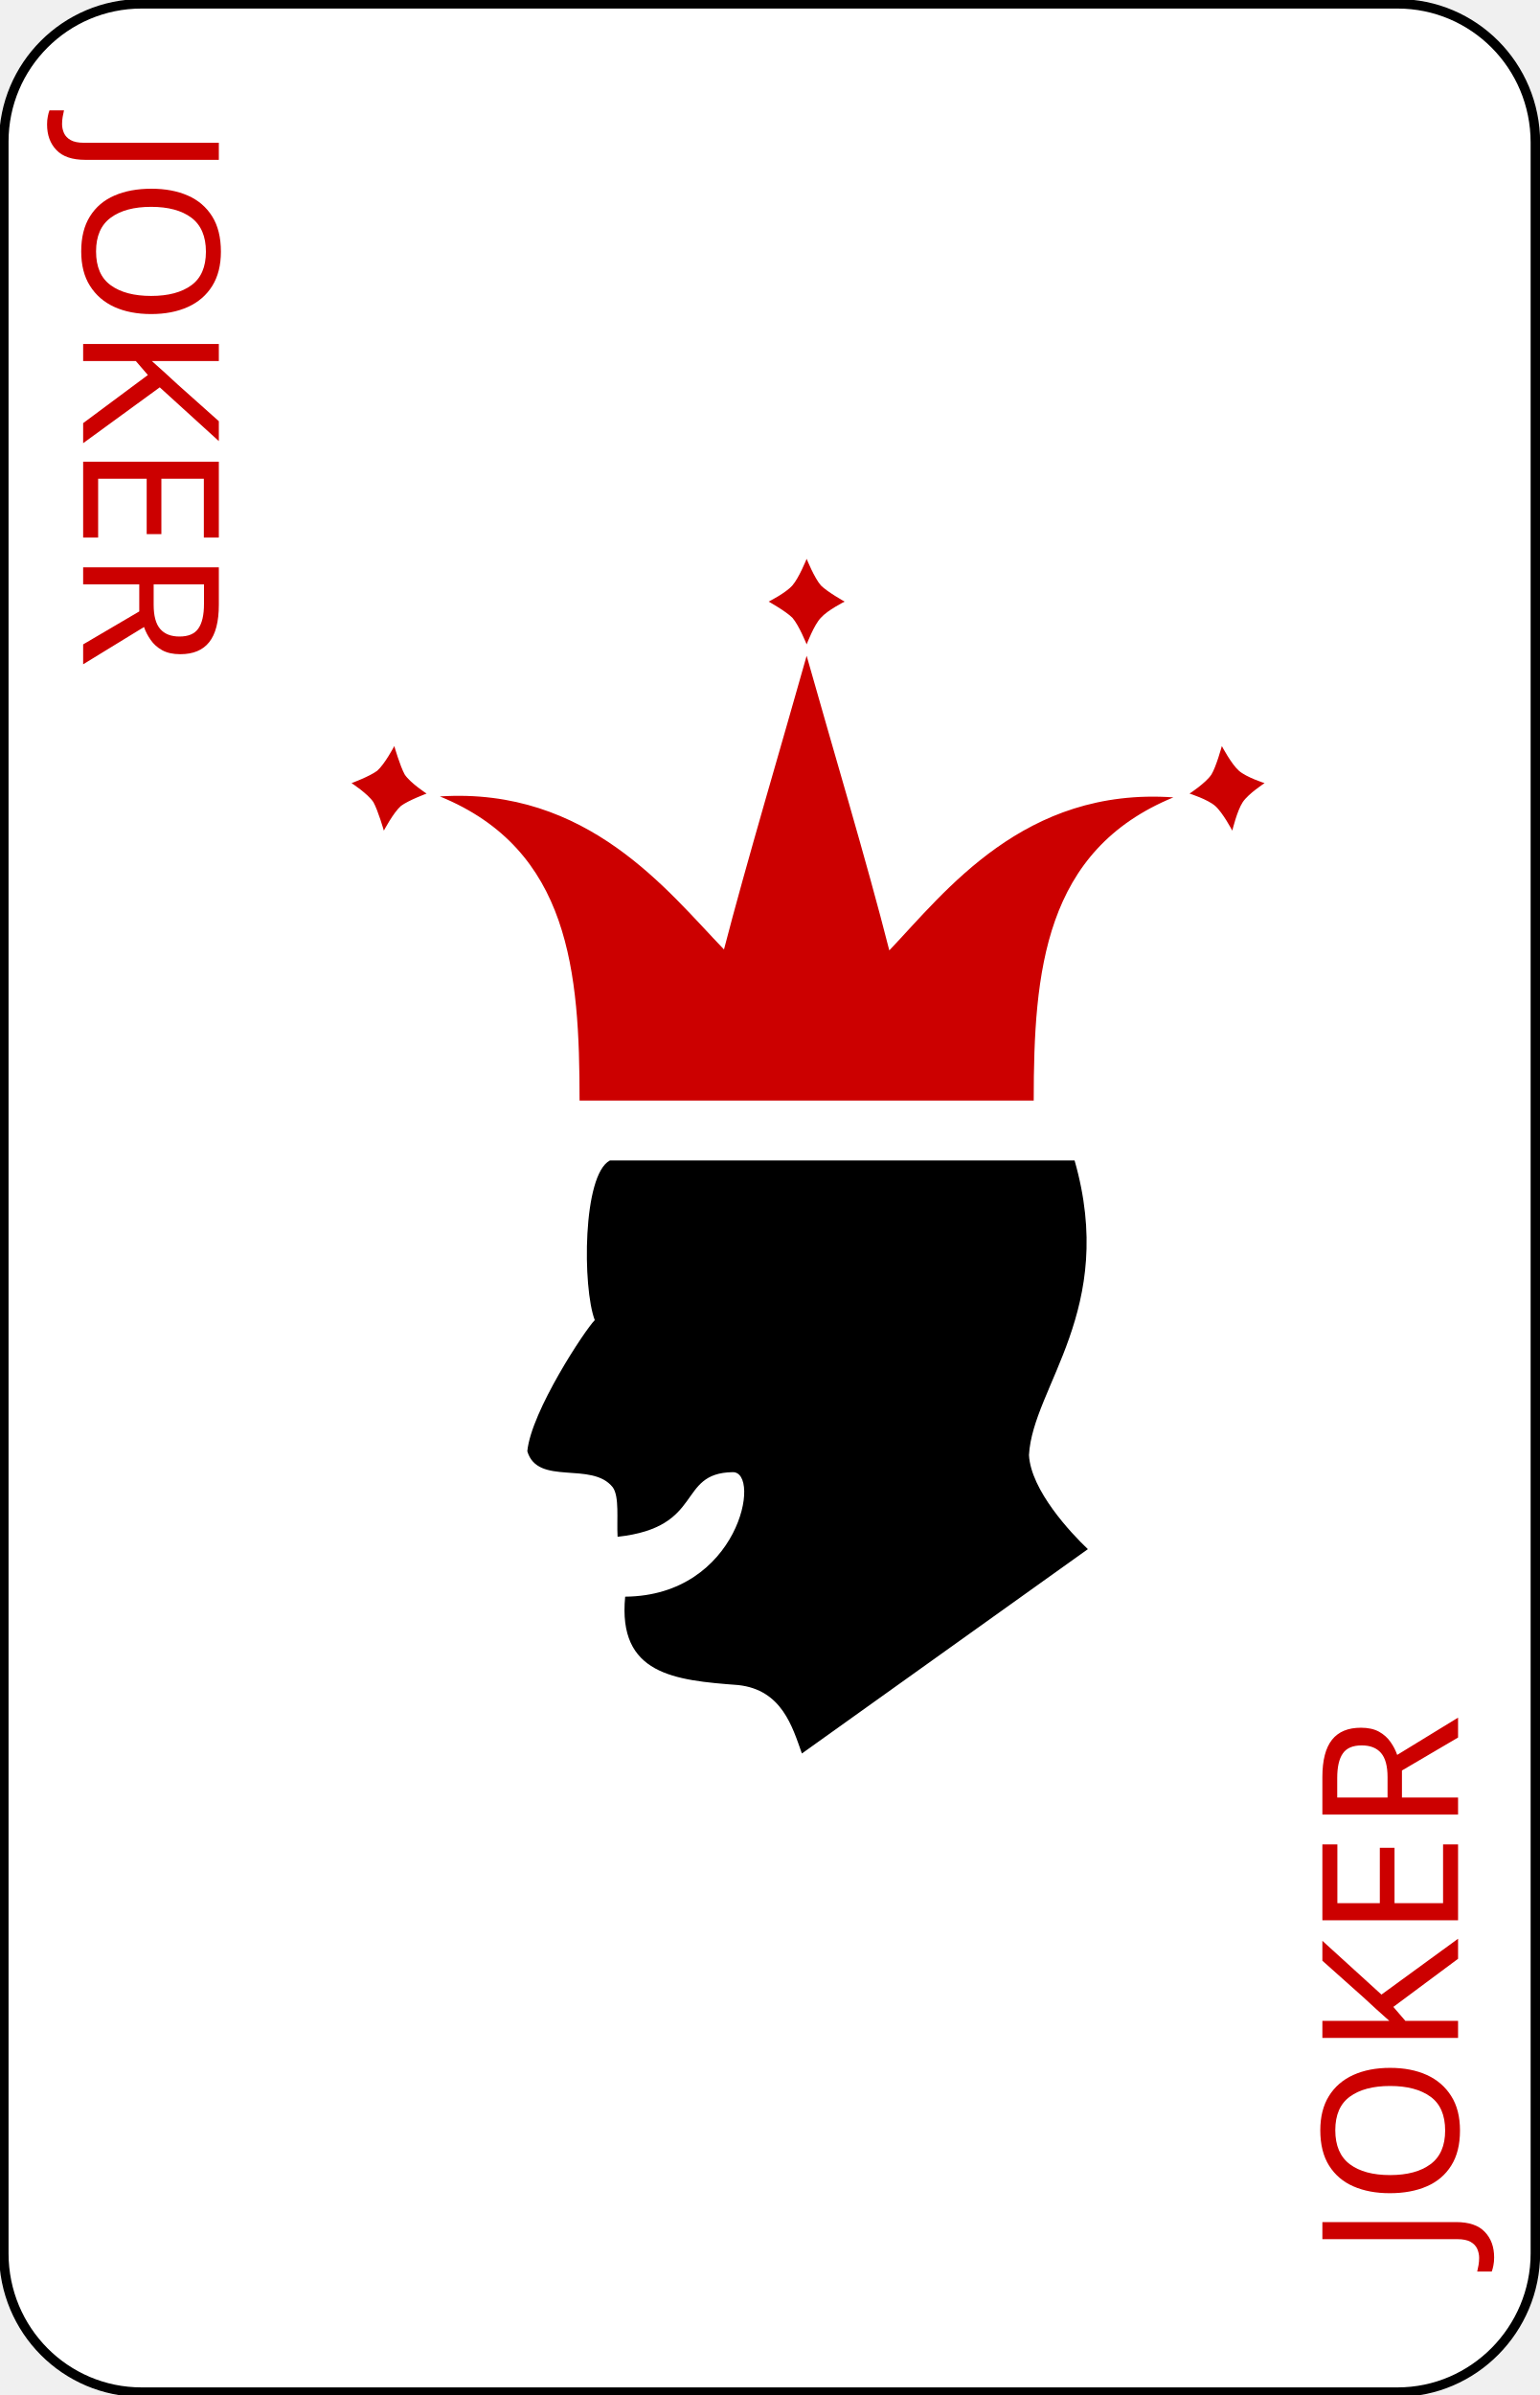
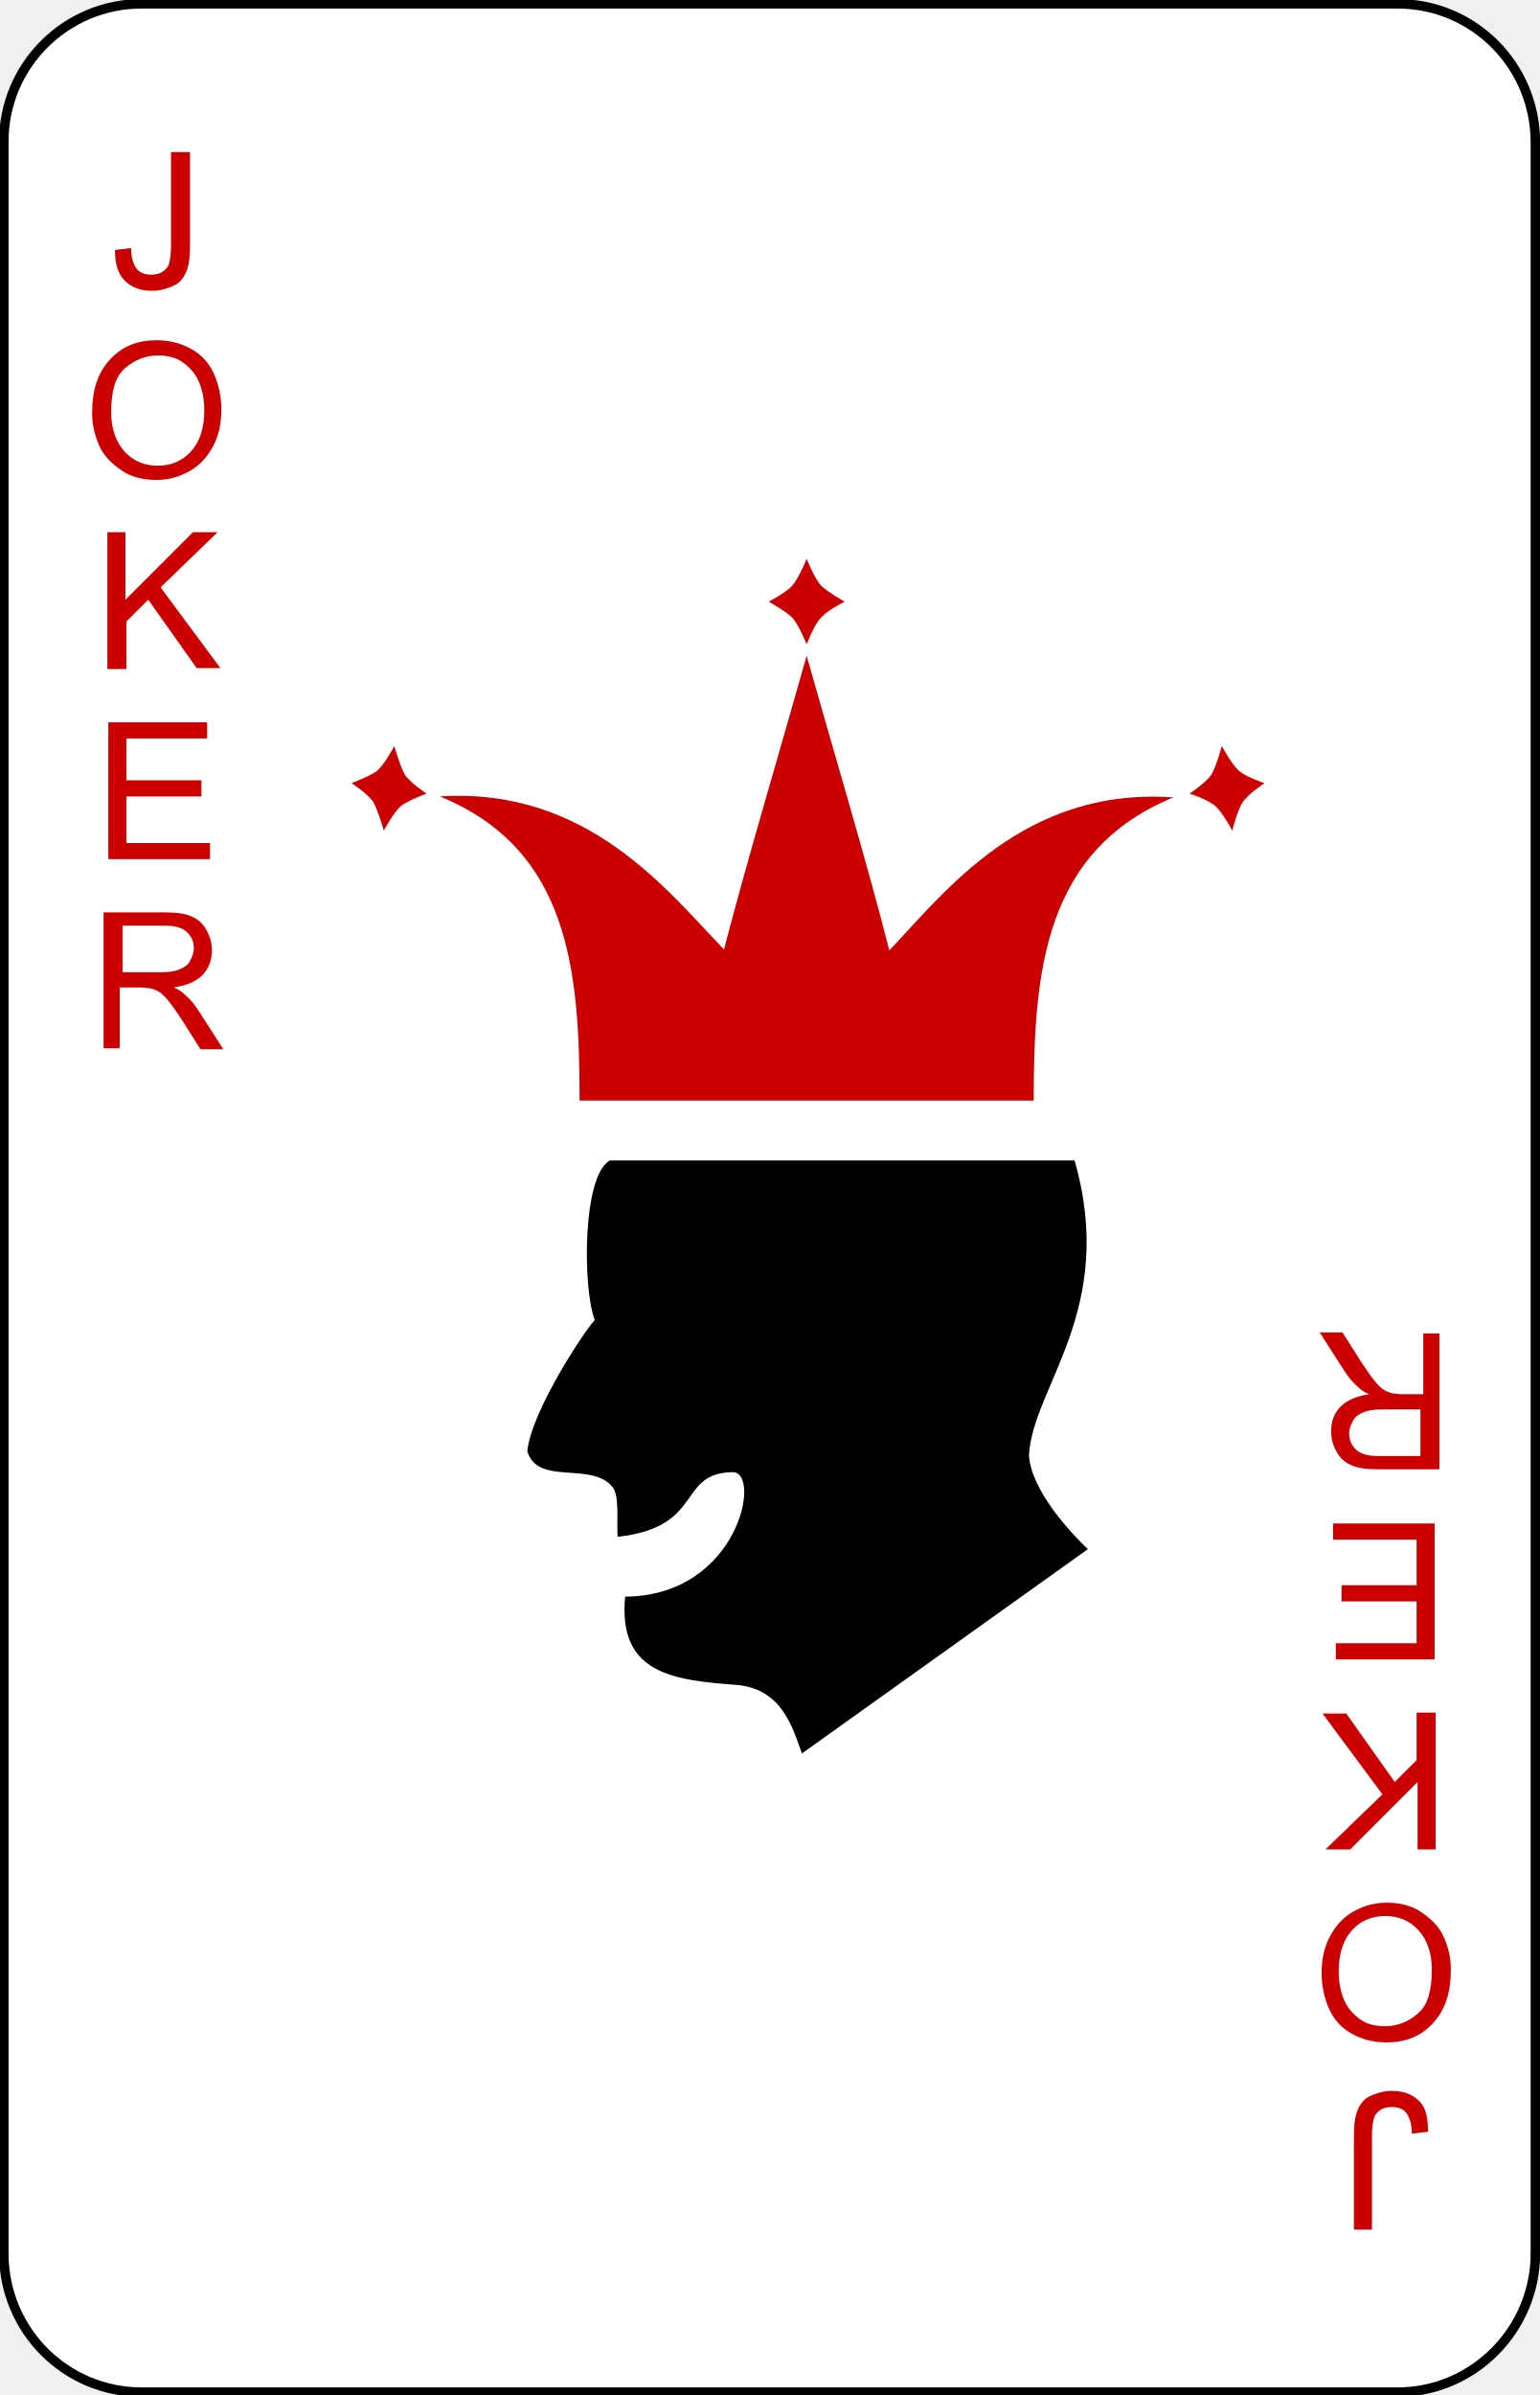
<svg xmlns="http://www.w3.org/2000/svg" version="1.1" x="0px" y="0px" viewBox="0 0 162 252" style="enable-background:new 0 0 162 252;" xml:space="preserve">
  <style type="text/css">
	.st0{fill:#FFFFFF;stroke:#000000;}
	.st1{fill:#CC0000;}
- 	.st2{font-family:'MyriadPro-Regular';}
- 	.st3{font-size:20px;glyph-orientation-vertical:0;writing-mode:tb;}
+ 	.st2{enable-background:new    ;}
</style>
+   <g id="Layer_1">
+     <g id="Layer_2_00000034786840945251431640000014345447251293907845_">
+       <path class="st0" d="M14.9,0.4h132.2c8,0,14.5,6.5,14.5,14.6v222.1c0,8-6.5,14.6-14.5,14.6H14.9c-8,0-14.5-6.5-14.5-14.6V14.9    C0.4,6.9,6.9,0.4,14.9,0.4z" />
+       <path d="M84.4,184.5c-1-2.8-2.1-6.7-6.7-7.2c-6.7-0.5-12.7-1.1-11.9-9.3c12-0.1,14.4-13.2,11.3-13.1c-5.9,0.1-2.9,5.8-12.1,6.8    c-0.1-1.9,0.2-4.2-0.5-5.2c-2.2-2.8-7.9-0.1-9-3.8c0.4-4.2,6.1-12.8,7.1-13.8c-1.3-3.4-1.3-15.3,1.6-16.8h48.9    c4.5,15.7-4.4,23.8-4.8,31c0.2,3.7,4.4,8.2,6.2,9.9L84.4,184.5z" />
+       <path class="st1" d="M84.9,69c-2.5,8.9-6.4,22-8.7,30.9c-5.9-6.1-14.3-17.1-29.9-16.1C60,89.4,61,102.3,61,115.8h47.8    c0-13.6,1.1-26.3,14.7-31.9c-15.7-1.1-24,9.9-29.9,16.1C91.3,90.9,87.4,77.9,84.9,69L84.9,69z M84.9,58.8c0,0,0.8,2,1.5,2.8    c0.7,0.7,2.5,1.7,2.5,1.7s-1.8,0.9-2.5,1.7c-0.7,0.7-1.5,2.8-1.5,2.8s-0.8-2-1.5-2.8c-0.7-0.7-2.5-1.7-2.5-1.7s1.8-0.9,2.5-1.7    S84.9,58.8,84.9,58.8z M41.5,78.5c0,0,0.6,2.1,1.1,3c0.6,0.9,2.3,2,2.3,2s-1.9,0.7-2.7,1.3c-0.8,0.7-1.8,2.6-1.8,2.6    s-0.6-2.1-1.1-3c-0.6-0.9-2.3-2-2.3-2s1.9-0.7,2.7-1.3C40.5,80.4,41.5,78.5,41.5,78.5z M128.6,78.5c0,0,1,1.9,1.8,2.6    s2.7,1.3,2.7,1.3s-1.7,1.1-2.3,2s-1.1,3-1.1,3s-1-1.9-1.8-2.6s-2.7-1.3-2.7-1.3s1.7-1.1,2.3-2C128,80.7,128.6,78.5,128.6,78.5    L128.6,78.5z" />
+     </g>
+   </g>
  <g id="Layer_2">
-     <path class="st0" d="M14.9,0.4h132.2c8,0,14.5,6.5,14.5,14.6v222.1c0,8-6.5,14.6-14.5,14.6H14.9c-8,0-14.5-6.5-14.5-14.6V14.9   C0.4,6.9,6.9,0.4,14.9,0.4z" />
-     <path d="M84.4,184.5c-1-2.8-2.1-6.7-6.7-7.2c-6.7-0.5-12.7-1.1-11.9-9.3c12-0.1,14.4-13.2,11.3-13.1c-5.9,0.1-2.9,5.8-12.1,6.8   c-0.1-1.9,0.2-4.2-0.5-5.2c-2.2-2.8-7.9-0.1-9-3.8c0.4-4.2,6.1-12.8,7.1-13.8c-1.3-3.4-1.3-15.3,1.6-16.8h48.9   c4.5,15.7-4.4,23.8-4.8,31c0.2,3.7,4.4,8.2,6.2,9.9L84.4,184.5z" />
-     <path class="st1" d="M84.9,69c-2.5,8.9-6.4,22-8.7,30.9c-5.9-6.1-14.3-17.1-29.9-16.1C60,89.4,61,102.3,61,115.8h47.8   c0-13.6,1.1-26.3,14.7-31.9c-15.7-1.1-24,9.9-29.9,16.1C91.3,90.9,87.4,77.9,84.9,69L84.9,69z M84.9,58.8c0,0,0.8,2,1.5,2.8   c0.7,0.7,2.5,1.7,2.5,1.7s-1.8,0.9-2.5,1.7c-0.7,0.7-1.5,2.8-1.5,2.8s-0.8-2-1.5-2.8c-0.7-0.7-2.5-1.7-2.5-1.7s1.8-0.9,2.5-1.7   C84.1,60.8,84.9,58.8,84.9,58.8z M41.5,78.5c0,0,0.6,2.1,1.1,3c0.6,0.9,2.3,2,2.3,2s-1.9,0.7-2.7,1.3c-0.8,0.7-1.8,2.6-1.8,2.6   s-0.6-2.1-1.1-3c-0.6-0.9-2.3-2-2.3-2s1.9-0.7,2.7-1.3C40.5,80.4,41.5,78.5,41.5,78.5z M128.6,78.5c0,0,1,1.9,1.8,2.6   c0.8,0.7,2.7,1.3,2.7,1.3s-1.7,1.1-2.3,2c-0.6,0.9-1.1,3-1.1,3s-1-1.9-1.8-2.6c-0.8-0.7-2.7-1.3-2.7-1.3s1.7-1.1,2.3-2   C128,80.7,128.6,78.5,128.6,78.5L128.6,78.5z" />
-   </g>
-   <g id="Layer_4">
-     <text transform="matrix(1 0 0 1 16.5088 13.1779)" class="st1 st2 st3">JOKER</text>
-     <text transform="matrix(-1 0 0 -1 145.7046 237.4463)" class="st1 st2 st3">JOKER</text>
+     <g class="st2">
+       <path class="st1" d="M12.1,26.3l1.7-0.2c0,1.1,0.3,1.8,0.6,2.2s0.9,0.6,1.5,0.6c0.5,0,0.9-0.1,1.2-0.3s0.6-0.5,0.7-0.9    s0.2-1,0.2-1.8V16H20v9.8c0,1.2-0.1,2.1-0.4,2.8s-0.7,1.2-1.4,1.5s-1.4,0.5-2.2,0.5c-1.3,0-2.2-0.4-2.9-1.1S12.1,27.7,12.1,26.3z" />
+       <path class="st1" d="M9.7,43.4c0-2.4,0.6-4.2,1.9-5.6s2.9-2,4.9-2c1.3,0,2.5,0.3,3.6,0.9s1.9,1.5,2.4,2.6s0.8,2.4,0.8,3.8    c0,1.5-0.3,2.8-0.9,3.9s-1.4,2-2.5,2.6s-2.2,0.9-3.5,0.9c-1.3,0-2.6-0.3-3.6-1s-1.9-1.5-2.4-2.7S9.7,44.6,9.7,43.4z M11.7,43.4    c0,1.7,0.5,3.1,1.4,4.1s2.1,1.5,3.5,1.5c1.4,0,2.6-0.5,3.5-1.5s1.4-2.4,1.4-4.3c0-1.2-0.2-2.2-0.6-3.1s-1-1.5-1.7-2    s-1.6-0.7-2.6-0.7c-1.3,0-2.5,0.5-3.5,1.4S11.7,41.2,11.7,43.4z" />
+       <path class="st1" d="M11.3,70.3V56h1.9v7.1l7.1-7.1h2.6l-6,5.8l6.3,8.5h-2.5l-5.1-7.2l-2.3,2.3v5H11.3z" />
+       <path class="st1" d="M11.4,90.3V76h10.4v1.7h-8.5v4.4h7.9v1.7h-7.9v4.9h8.8v1.7H11.4z" />
+       <path class="st1" d="M10.9,110.3V96h6.3c1.3,0,2.2,0.1,2.9,0.4s1.2,0.7,1.6,1.4s0.6,1.4,0.6,2.2c0,1-0.3,1.9-1,2.6s-1.7,1.1-3,1.3    c0.5,0.2,0.9,0.5,1.1,0.7c0.6,0.5,1.1,1.1,1.6,1.9l2.5,3.9h-2.4l-1.9-3c-0.6-0.9-1-1.5-1.4-2s-0.7-0.8-1-1s-0.6-0.3-0.9-0.4    c-0.2,0-0.6-0.1-1.1-0.1h-2.2v6.4H10.9z M12.8,102.3h4.1c0.9,0,1.5-0.1,2-0.3s0.9-0.5,1.1-0.9s0.4-0.8,0.4-1.3    c0-0.7-0.2-1.2-0.7-1.7s-1.3-0.7-2.3-0.7h-4.5V102.3z" />
+     </g>
+     <g class="st2">
+       <path class="st1" d="M150.3,224.3l-1.7,0.2c0-1.1-0.3-1.8-0.6-2.2s-0.9-0.6-1.5-0.6c-0.5,0-0.9,0.1-1.2,0.3s-0.6,0.5-0.7,0.9    s-0.2,1-0.2,1.8v9.9h-1.9v-9.8c0-1.2,0.1-2.1,0.4-2.8s0.7-1.2,1.4-1.5s1.4-0.5,2.2-0.5c1.3,0,2.2,0.4,2.9,1.1    S150.3,222.9,150.3,224.3z" />
+       <path class="st1" d="M152.7,207.3c0,2.4-0.6,4.2-1.9,5.6s-2.9,2-4.9,2c-1.3,0-2.5-0.3-3.6-0.9s-1.9-1.5-2.4-2.6s-0.8-2.4-0.8-3.8    c0-1.5,0.3-2.8,0.9-3.9s1.4-2,2.5-2.6s2.2-0.9,3.5-0.9c1.3,0,2.6,0.3,3.6,1s1.9,1.5,2.4,2.7S152.7,206,152.7,207.3z M150.7,207.2    c0-1.7-0.5-3.1-1.4-4.1s-2.1-1.5-3.5-1.5c-1.4,0-2.6,0.5-3.5,1.5s-1.4,2.4-1.4,4.3c0,1.2,0.2,2.2,0.6,3.1s1,1.5,1.7,2    s1.6,0.7,2.6,0.7c1.3,0,2.5-0.5,3.5-1.4S150.7,209.4,150.7,207.2z" />
+       <path class="st1" d="M151.1,180.3v14.3h-1.9v-7.1l-7.1,7.1h-2.6l6-5.8l-6.3-8.5h2.5l5.1,7.2l2.3-2.3v-5H151.1z" />
+       <path class="st1" d="M151,160.3v14.3h-10.4v-1.7h8.5v-4.4h-7.9v-1.7h7.9V162h-8.8v-1.7H151z" />
+       <path class="st1" d="M151.5,140.3v14.3h-6.3c-1.3,0-2.2-0.1-2.9-0.4s-1.2-0.7-1.6-1.4s-0.6-1.4-0.6-2.2c0-1,0.3-1.9,1-2.6    s1.7-1.1,3-1.3c-0.5-0.2-0.9-0.5-1.1-0.7c-0.6-0.5-1.1-1.1-1.6-1.9l-2.5-3.9h2.4l1.9,3c0.6,0.9,1,1.5,1.4,2s0.7,0.8,1,1    s0.6,0.3,0.9,0.4c0.2,0,0.6,0.1,1.1,0.1h2.2v-6.4H151.5z M149.6,148.3h-4.1c-0.9,0-1.5,0.1-2,0.3s-0.9,0.5-1.1,0.9    s-0.4,0.8-0.4,1.3c0,0.7,0.2,1.2,0.7,1.7s1.3,0.7,2.3,0.7h4.5V148.3z" />
+     </g>
  </g>
</svg>
